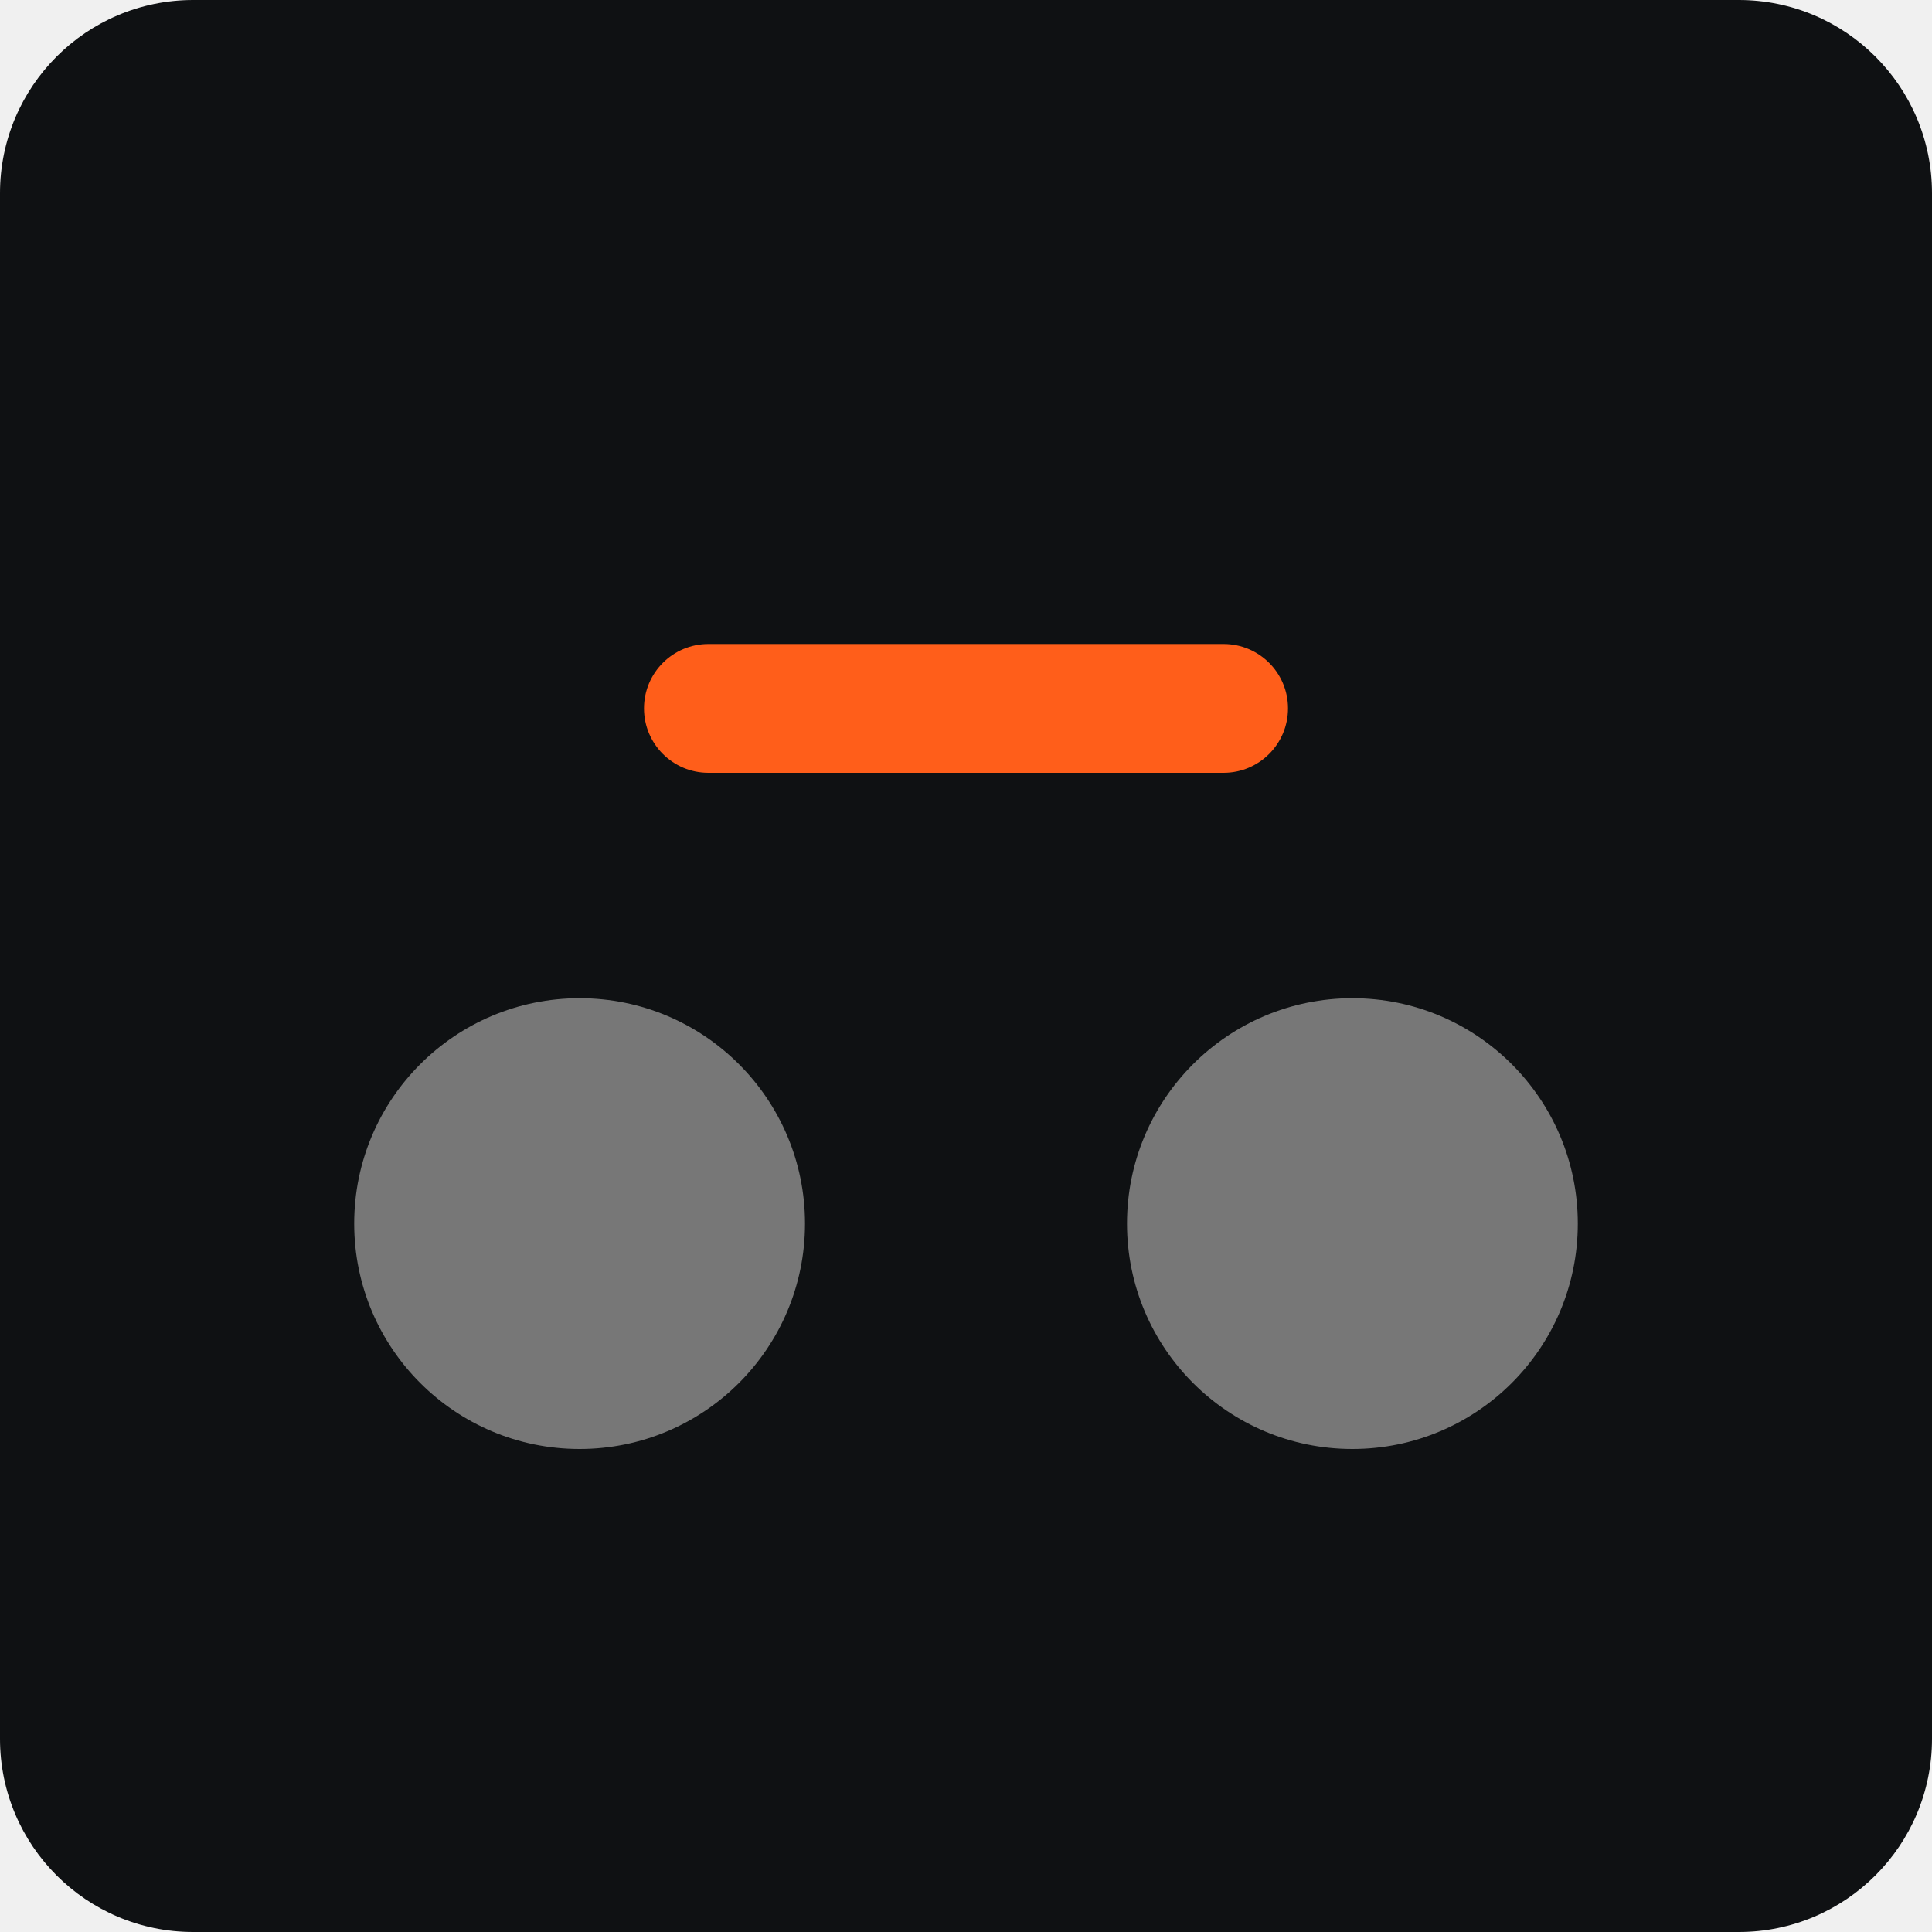
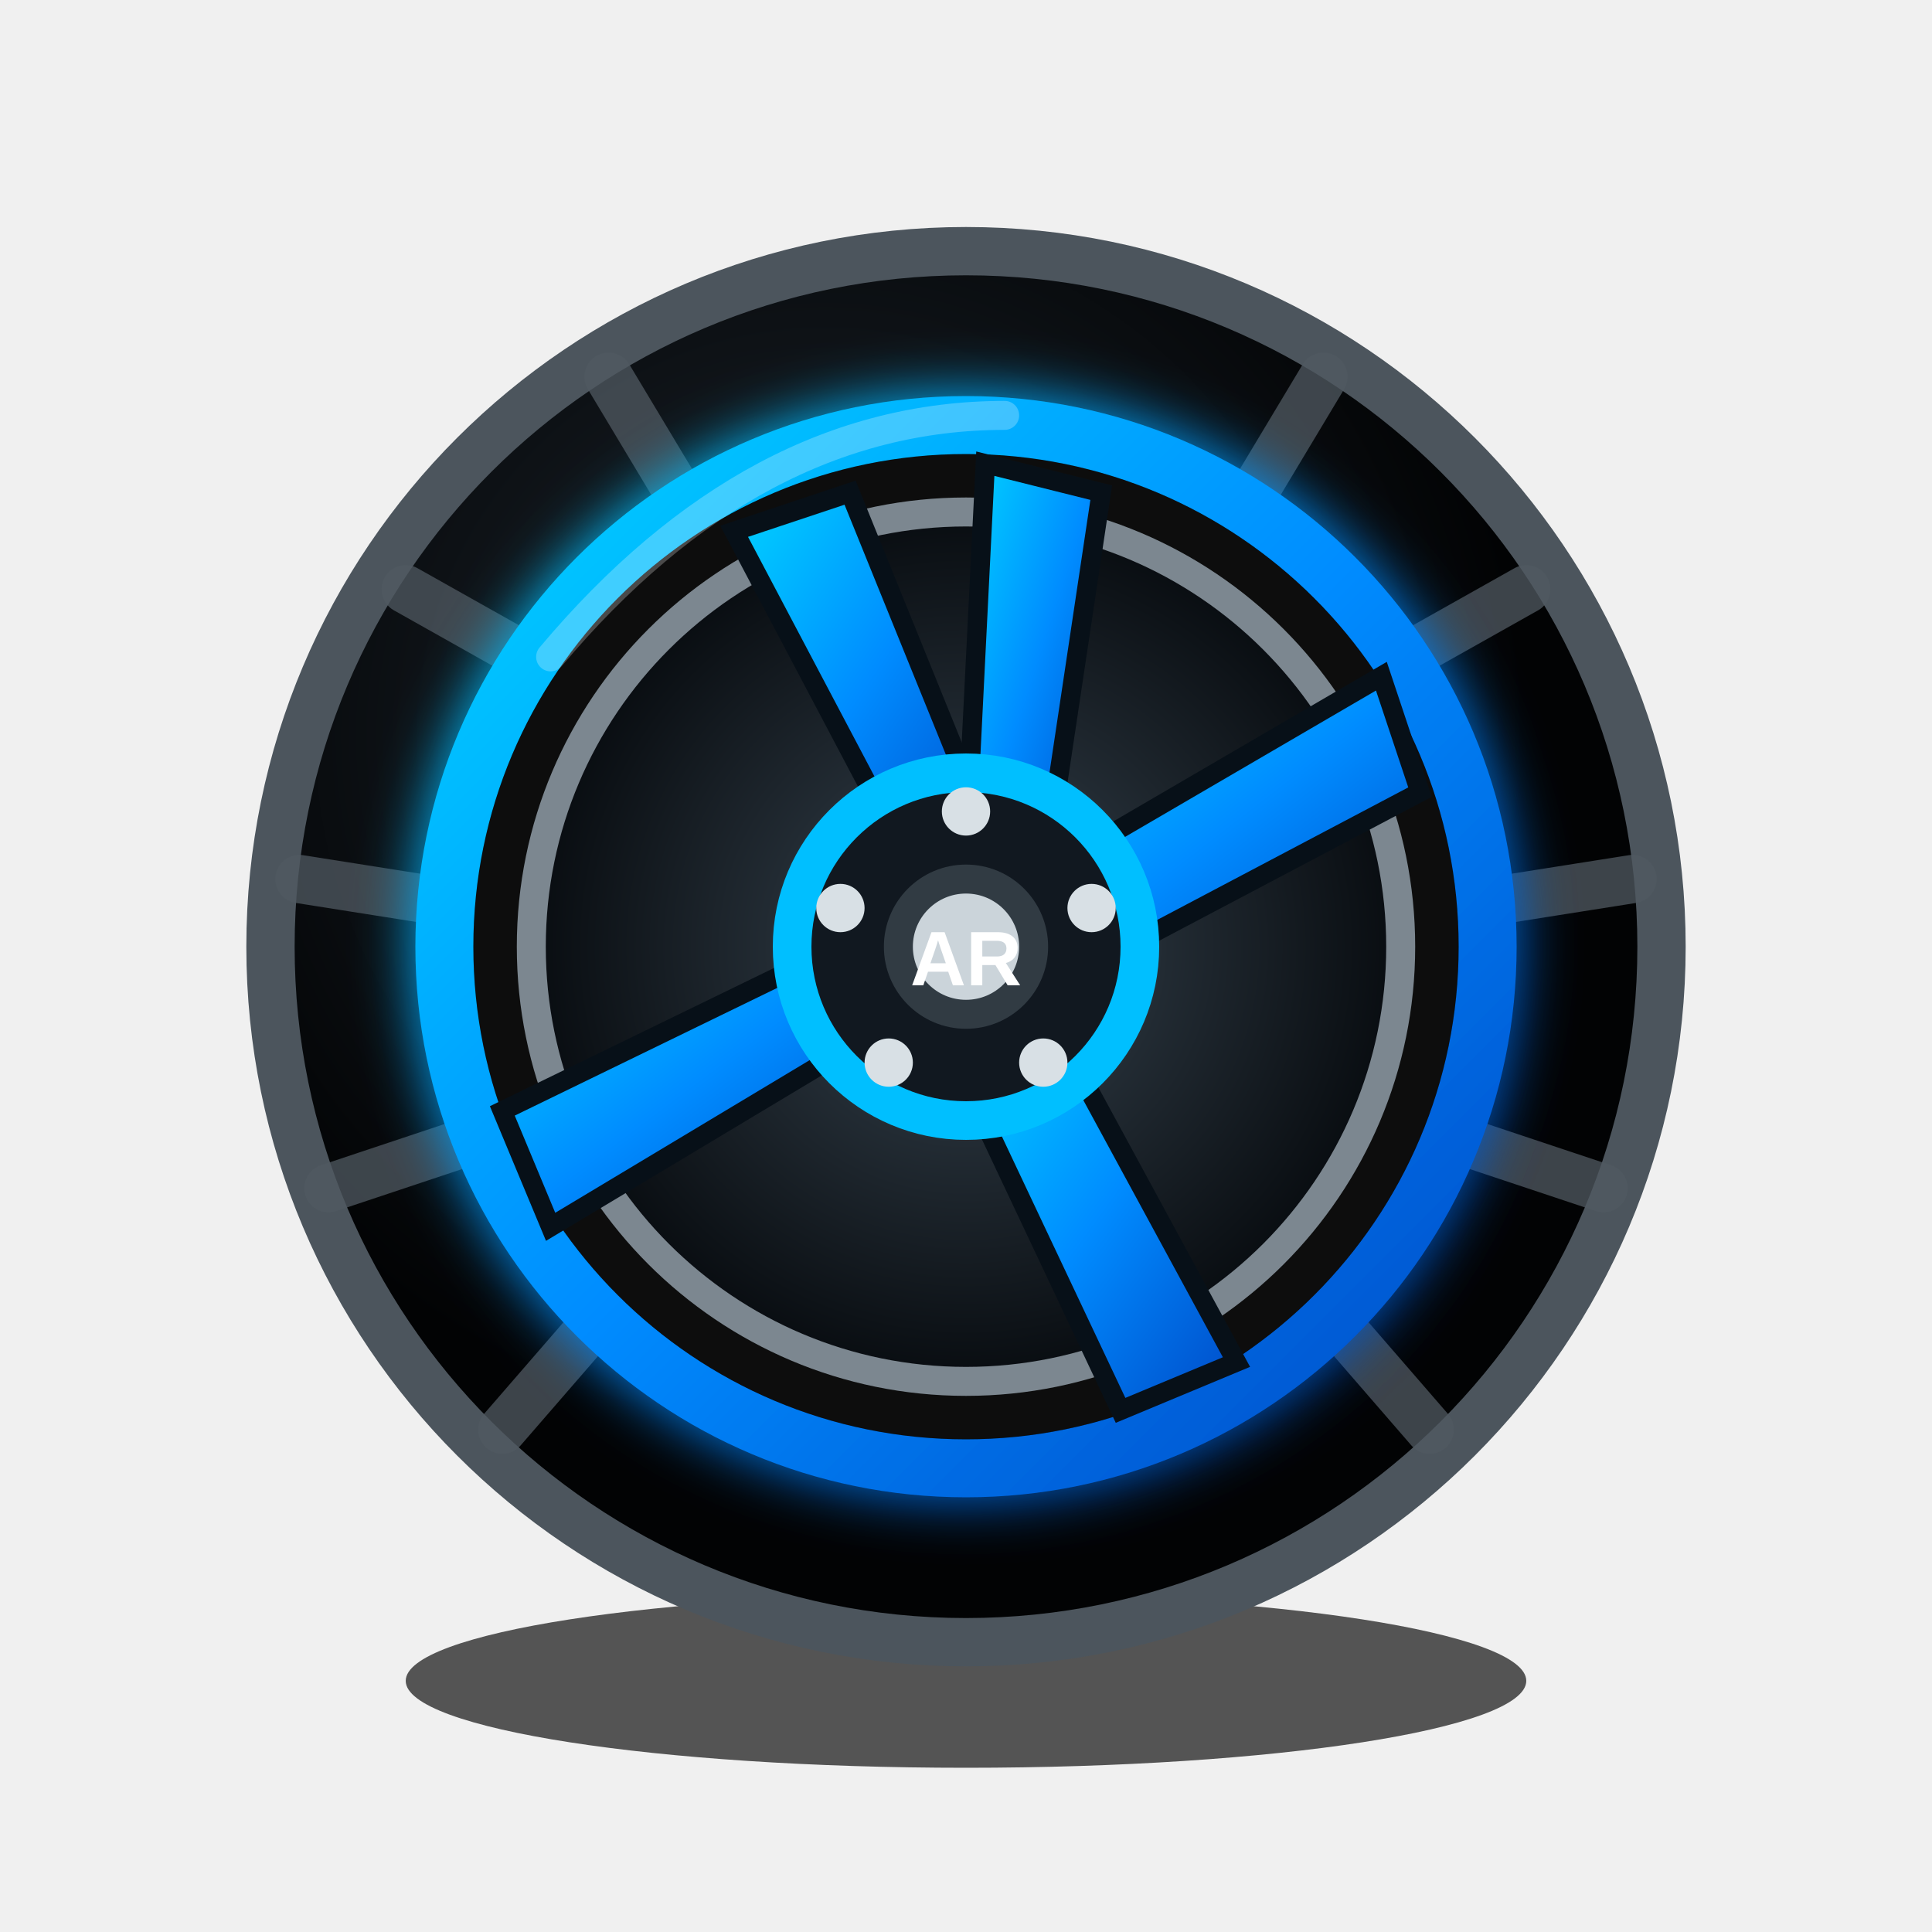
- <svg xmlns="http://www.w3.org/2000/svg" viewBox="0 0 120 120">
-   <rect width="120" height="120" rx="12" fill="#0f1113" />
-   <g fill="#e6e9eb">
-     <circle cx="36" cy="76" r="14" fill="#777" />
-     <circle cx="84" cy="76" r="14" fill="#777" />
-     <rect x="40" y="40" width="40" height="8" rx="4" fill="#ff5e1a" />
+ <svg xmlns="http://www.w3.org/2000/svg" viewBox="0 0 200 200">
+   <defs>
+     <radialGradient id="tire" cx="40%" cy="35%">
+       <stop offset="0" stop-color="#343b42" />
+       <stop offset=".45" stop-color="#11161b" />
+       <stop offset="1" stop-color="#020304" />
+     </radialGradient>
+     <radialGradient id="rim">
+       <stop offset="0" stop-color="#77838d" />
+       <stop offset=".45" stop-color="#222b33" />
+       <stop offset="1" stop-color="#080c10" />
+     </radialGradient>
+     <linearGradient id="blue" x1="0" y1="0" x2="1" y2="1">
+       <stop offset="0" stop-color="#00d4ff" />
+       <stop offset=".5" stop-color="#008cff" />
+       <stop offset="1" stop-color="#004ac7" />
+     </linearGradient>
+     <filter id="glow">
+       <feGaussianBlur stdDeviation="3" result="blur" />
+       <feMerge>
+         <feMergeNode in="blur" />
+         <feMergeNode in="SourceGraphic" />
+       </feMerge>
+     </filter>
+   </defs>
+   <ellipse cx="100" cy="174" rx="58" ry="9" fill="#000" opacity=".65" />
+   <circle cx="100" cy="98" r="72" fill="url(#tire)" stroke="#4c555d" stroke-width="5" />
+   <g fill="none" stroke="#505961" stroke-width="5" stroke-linecap="round" opacity=".75">
+     <path d="M63 39 L72 54" />
+     <path d="M42 61 L58 70" />
+     <path d="M31 91 L50 94" />
+     <path d="M34 123 L52 117" />
+     <path d="M52 148 L65 133" />
+     <path d="M137 39 L128 54" />
+     <path d="M158 61 L142 70" />
+     <path d="M169 91 L150 94" />
+     <path d="M166 123 L148 117" />
+     <path d="M148 148 L135 133" />
  </g>
+   <circle cx="100" cy="98" r="54" fill="#080c10" stroke="url(#blue)" stroke-width="6" filter="url(#glow)" />
+   <circle cx="100" cy="98" r="45" fill="url(#rim)" stroke="#7c8790" stroke-width="3" />
+   <g fill="url(#blue)" stroke="#071018" stroke-width="2">
+     <path d="M95 91 L76 55 L88 51 L103 88 Z" />
+     <path d="M107 91 L143 70 L147 82 L111 101 Z" />
+     <path d="M109 106 L128 141 L116 146 L99 110 Z" />
+     <path d="M92 106 L57 127 L52 115 L89 97 Z" />
+     <path d="M100 88 L102 48 L114 51 L108 91 Z" />
+   </g>
+   <circle cx="100" cy="98" r="18" fill="#111820" stroke="#00bfff" stroke-width="4" />
+   <circle cx="100" cy="98" r="7" fill="#cbd4da" stroke="#313b43" stroke-width="3" />
+   <g fill="#d8e0e5">
+     <circle cx="100" cy="84" r="2.5" />
+     <circle cx="113" cy="94" r="2.5" />
+     <circle cx="108" cy="110" r="2.5" />
+     <circle cx="92" cy="110" r="2.5" />
+     <circle cx="87" cy="94" r="2.5" />
+   </g>
+   <path d="M57 68 Q78 43 104 43" fill="none" stroke="#ffffff" stroke-width="3" stroke-linecap="round" opacity=".25" />
+   <text x="100" y="102" text-anchor="middle" font-family="Arial, sans-serif" font-size="8" font-weight="700" fill="#ffffff">AR</text>
</svg>
